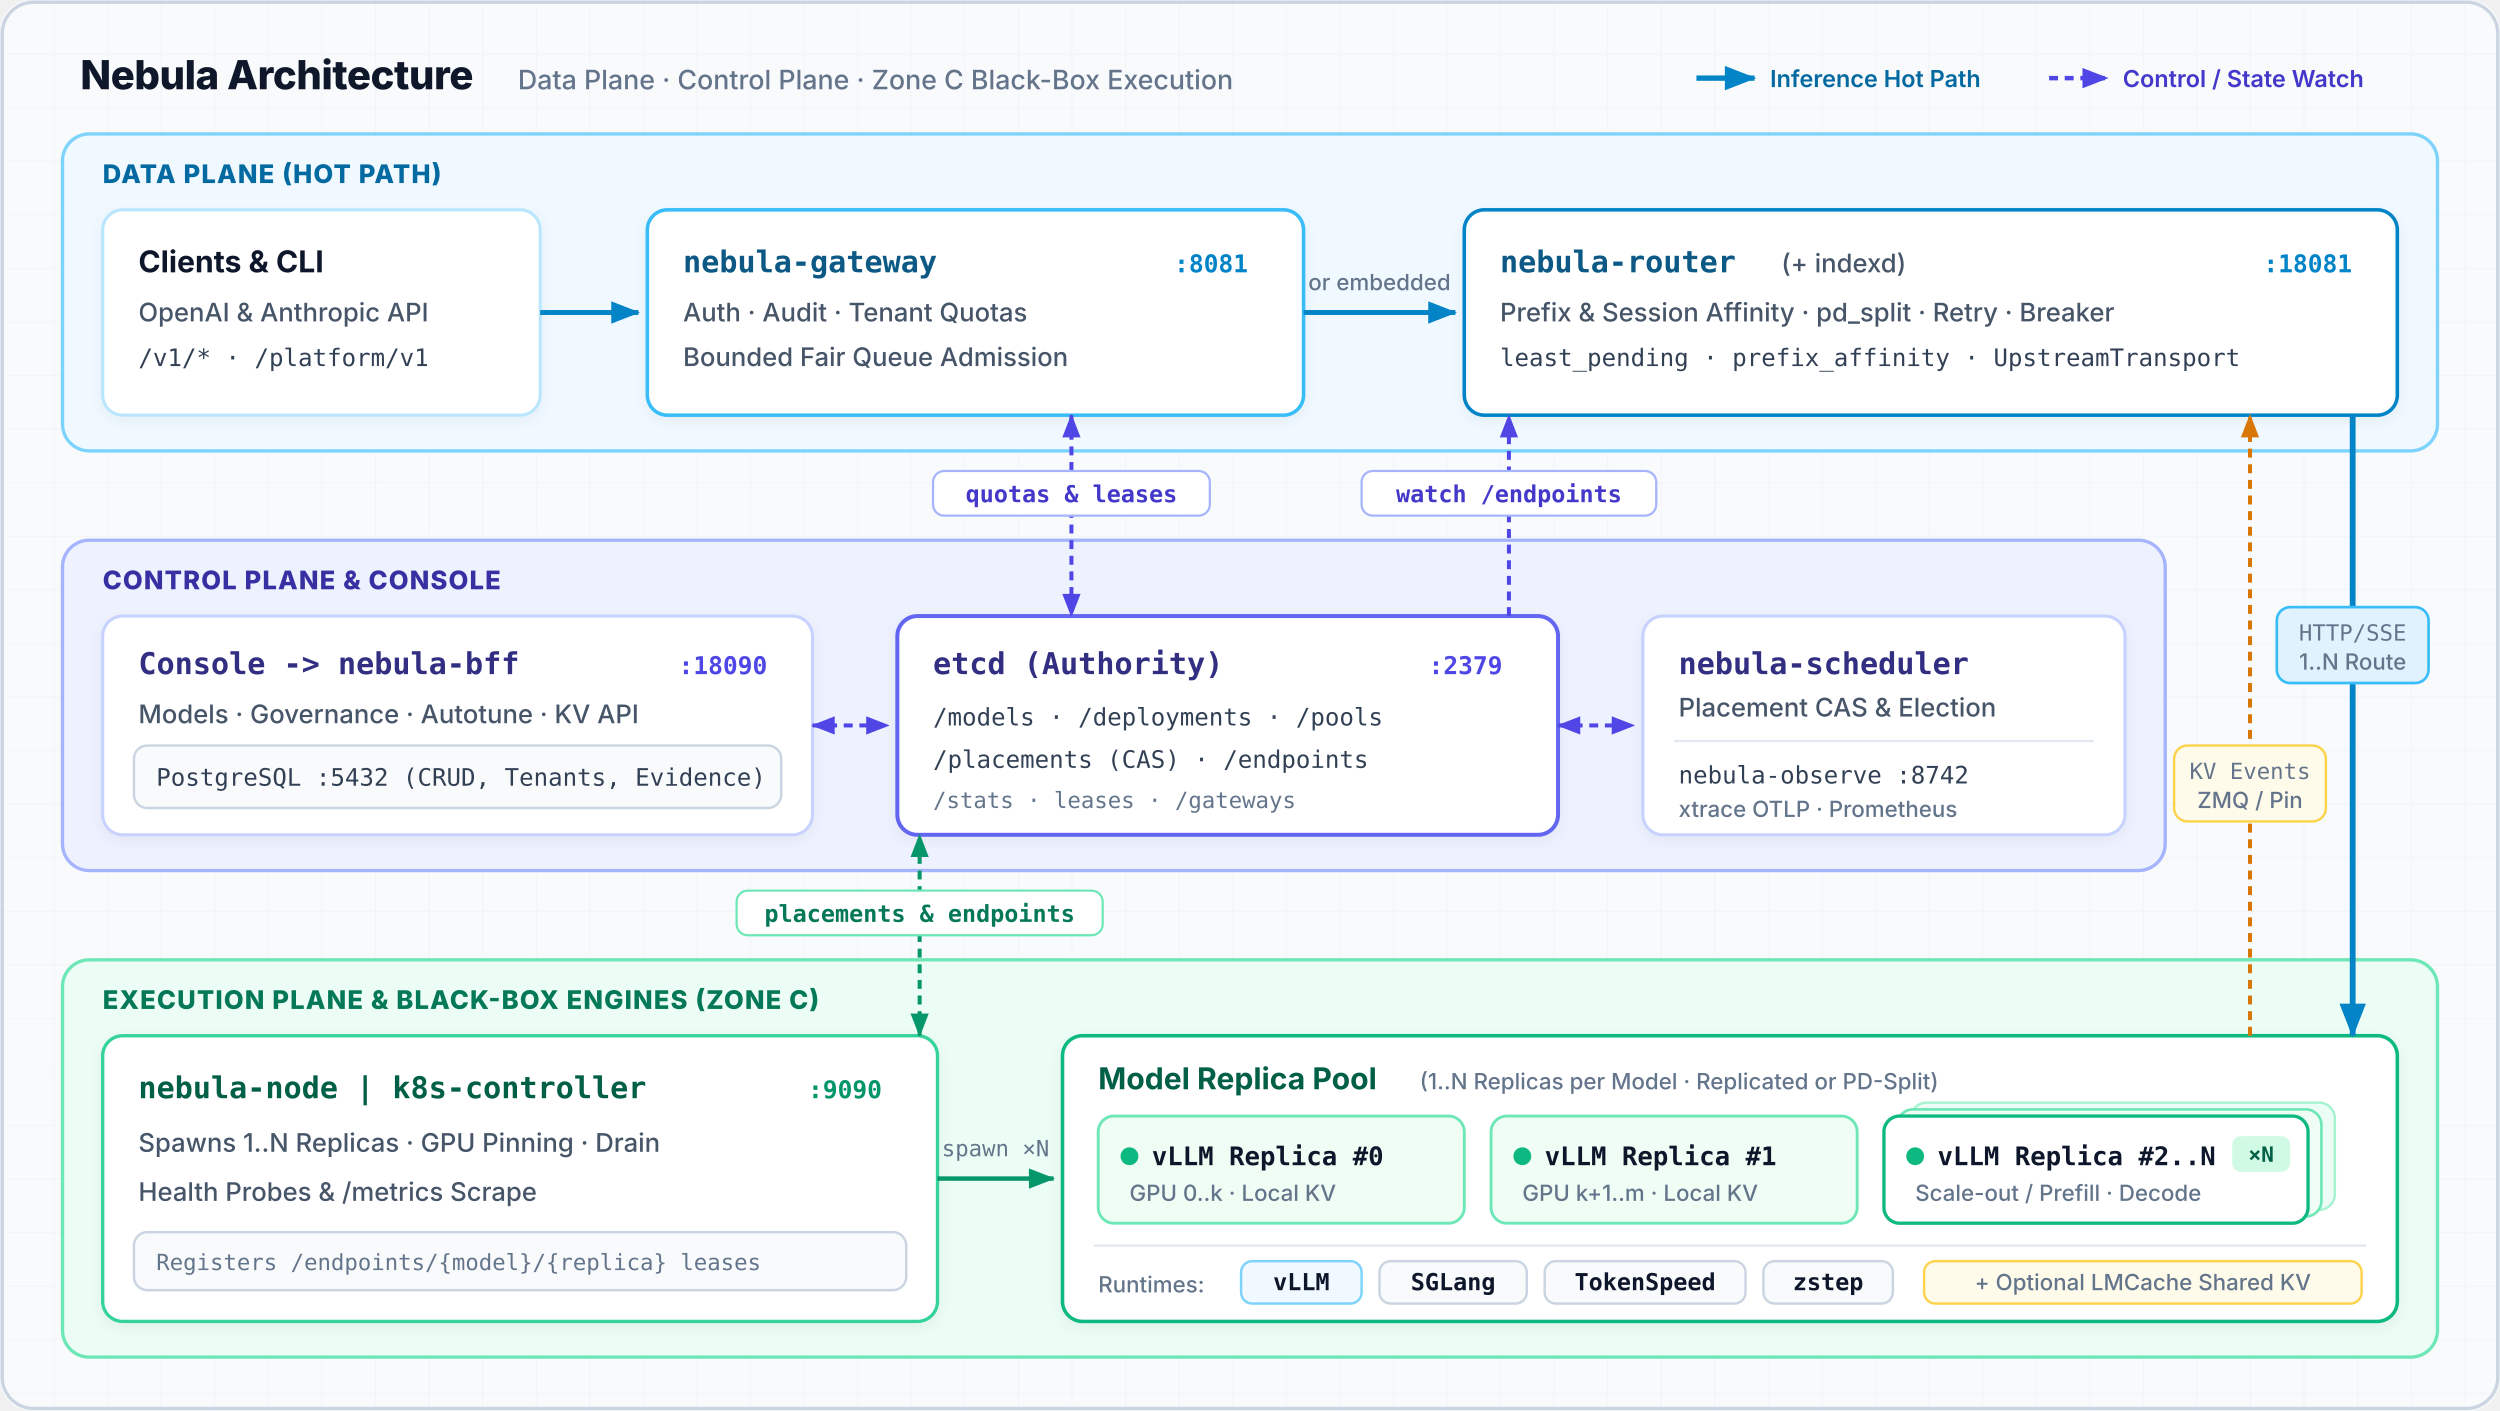
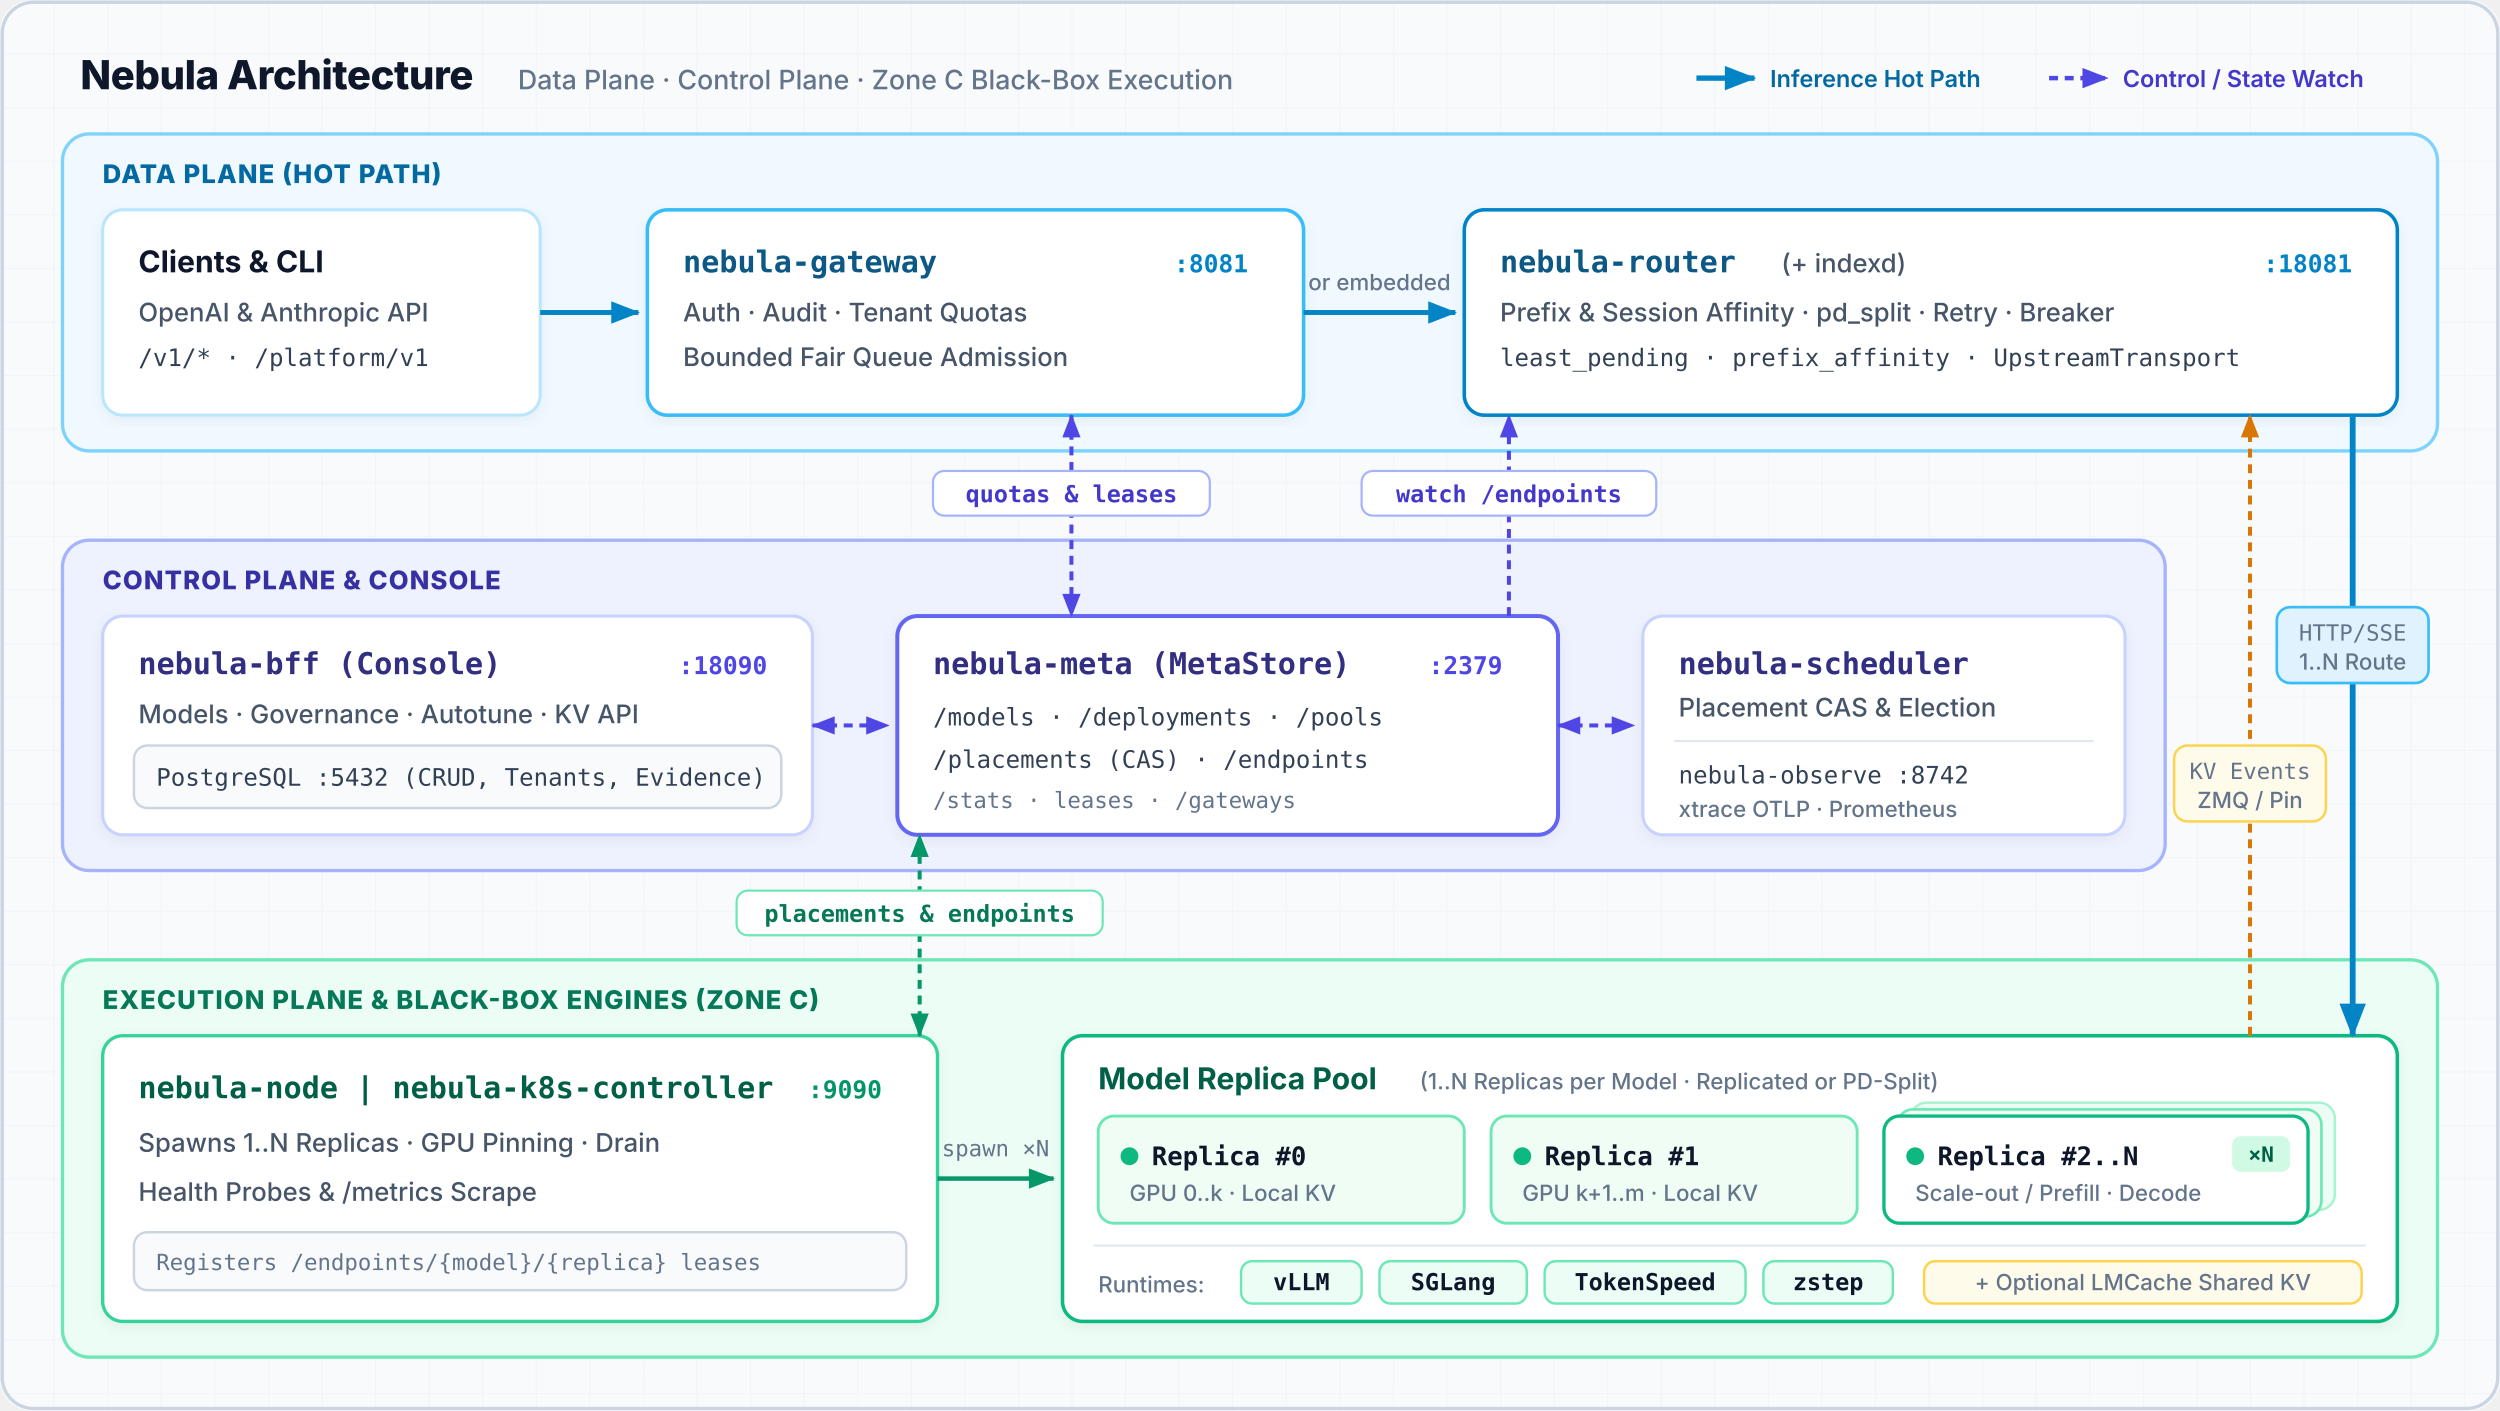
<svg xmlns="http://www.w3.org/2000/svg" viewBox="0 0 1120 632" width="1120" height="632" role="img" aria-labelledby="nebula-arch-title nebula-arch-desc">
  <defs>
    <style>
      .sans { font-family: Inter, -apple-system, BlinkMacSystemFont, "Segoe UI", Roboto, Helvetica, Arial, sans-serif; }
      .mono { font-family: "JetBrains Mono", ui-monospace, SFMono-Regular, Menlo, Consolas, monospace; }
      .hdr { font-size: 18px; font-weight: 800; fill: #0f172a; letter-spacing: -0.2px; }
      .sub { font-size: 12px; font-weight: 500; fill: #64748b; }
      .lane-lbl { font-size: 11.5px; font-weight: 800; letter-spacing: 0.5px; }
      .box-title { font-size: 13.5px; font-weight: 700; }
      .box-port { font-size: 11px; font-weight: 600; }
      .box-sub { font-size: 11.5px; font-weight: 450; fill: #475569; }
      .box-code { font-size: 10.8px; font-weight: 500; fill: #334155; }
      .edge-lbl { font-size: 10.5px; font-weight: 600; }
      .rep-title { font-size: 11.5px; font-weight: 700; fill: #0f172a; }
      .chip { font-size: 10.5px; font-weight: 700; fill: #0f172a; }
      .chip-sub { font-size: 10px; font-weight: 500; fill: #64748b; }
    </style>
    <pattern id="grid" width="24" height="24" patternUnits="userSpaceOnUse">
      <path d="M 24 0 L 0 0 0 24" fill="none" stroke="#f1f5f9" stroke-width="1" />
    </pattern>
    <filter id="shadow" x="-3%" y="-4%" width="106%" height="110%">
      <feDropShadow dx="0" dy="2" stdDeviation="3" flood-color="#0f172a" flood-opacity="0.05" />
    </filter>
    <marker id="arr-sky" viewBox="0 0 10 10" refX="8.5" refY="5" markerWidth="6.5" markerHeight="6.5" orient="auto-start-reverse">
      <path d="M 0 1.5 L 9 5 L 0 8.5 z" fill="#0284c7" />
    </marker>
    <marker id="arr-indigo" viewBox="0 0 10 10" refX="8.5" refY="5" markerWidth="6.5" markerHeight="6.5" orient="auto-start-reverse">
      <path d="M 0 1.5 L 9 5 L 0 8.5 z" fill="#4f46e5" />
    </marker>
    <marker id="arr-emerald" viewBox="0 0 10 10" refX="8.5" refY="5" markerWidth="6.5" markerHeight="6.5" orient="auto-start-reverse">
      <path d="M 0 1.5 L 9 5 L 0 8.5 z" fill="#059669" />
    </marker>
    <marker id="arr-amber" viewBox="0 0 10 10" refX="8.5" refY="5" markerWidth="6.5" markerHeight="6.5" orient="auto-start-reverse">
      <path d="M 0 1.5 L 9 5 L 0 8.5 z" fill="#d97706" />
    </marker>
  </defs>
  <rect x="0" y="0" width="1120" height="632" rx="14" fill="#f8fafc" />
  <rect x="0" y="0" width="1120" height="632" rx="14" fill="url(#grid)" />
  <rect x="1" y="1" width="1118" height="630" rx="14" fill="none" stroke="#cbd5e1" stroke-width="1.5" />
  <text x="36" y="40" class="sans hdr">Nebula Architecture</text>
  <text x="232" y="40" class="sans sub">Data Plane · Control Plane · Zone C Black-Box Execution</text>
  <g transform="translate(760, 26)">
    <line x1="0" y1="9" x2="26" y2="9" stroke="#0284c7" stroke-width="2.4" marker-end="url(#arr-sky)" />
    <text x="33" y="13" class="sans edge-lbl" fill="#0369a1">Inference Hot Path</text>
    <line x1="158" y1="9" x2="184" y2="9" stroke="#4f46e5" stroke-width="2" stroke-dasharray="4,3" marker-end="url(#arr-indigo)" />
    <text x="191" y="13" class="sans edge-lbl" fill="#4338ca">Control / State Watch</text>
  </g>
  <rect x="28" y="60" width="1064" height="142" rx="12" fill="#f0f9ff" stroke="#7dd3fc" stroke-width="1.5" />
  <text x="46" y="82" class="sans lane-lbl" fill="#0369a1">DATA PLANE (HOT PATH)</text>
  <g transform="translate(46, 94)" filter="url(#shadow)">
    <rect x="0" y="0" width="196" height="92" rx="9" fill="#ffffff" stroke="#bae6fd" stroke-width="1.4" />
    <text x="16" y="28" class="sans box-title" fill="#0f172a">Clients &amp; CLI</text>
    <text x="16" y="50" class="sans box-sub">OpenAI &amp; Anthropic API</text>
    <text x="16" y="70" class="mono box-code">/v1/* · /platform/v1</text>
  </g>
  <line x1="242" y1="140" x2="286" y2="140" stroke="#0284c7" stroke-width="2.2" marker-end="url(#arr-sky)" />
  <g transform="translate(290, 94)" filter="url(#shadow)">
    <rect x="0" y="0" width="294" height="92" rx="9" fill="#ffffff" stroke="#38bdf8" stroke-width="1.6" />
    <text x="16" y="28" class="mono box-title" fill="#075985">nebula-gateway</text>
    <text x="236" y="28" class="mono box-port" fill="#0284c7">:8081</text>
    <text x="16" y="50" class="sans box-sub">Auth · Audit · Tenant Quotas</text>
    <text x="16" y="70" class="sans box-sub">Bounded Fair Queue Admission</text>
  </g>
  <line x1="584" y1="140" x2="652" y2="140" stroke="#0284c7" stroke-width="2.2" marker-end="url(#arr-sky)" />
  <text x="618" y="130" text-anchor="middle" class="sans chip-sub">or embedded</text>
  <g transform="translate(656, 94)" filter="url(#shadow)">
    <rect x="0" y="0" width="418" height="92" rx="9" fill="#ffffff" stroke="#0284c7" stroke-width="1.6" />
    <text x="16" y="28" class="mono box-title" fill="#075985">nebula-router</text>
    <text x="142" y="28" class="sans box-sub">(+ indexd)</text>
    <text x="358" y="28" class="mono box-port" fill="#0284c7">:18081</text>
    <text x="16" y="50" class="sans box-sub">Prefix &amp; Session Affinity · pd_split · Retry · Breaker</text>
    <text x="16" y="70" class="mono box-code">least_pending · prefix_affinity · UpstreamTransport</text>
  </g>
  <rect x="28" y="242" width="942" height="148" rx="12" fill="#eef2ff" stroke="#a5b4fc" stroke-width="1.5" />
  <text x="46" y="264" class="sans lane-lbl" fill="#3730a3">CONTROL PLANE &amp; CONSOLE</text>
  <g transform="translate(46, 276)" filter="url(#shadow)">
    <rect x="0" y="0" width="318" height="98" rx="9" fill="#ffffff" stroke="#c7d2fe" stroke-width="1.4" />
-     <text x="16" y="26" class="mono box-title" fill="#312e81">Console -&gt; nebula-bff</text>
+     <text x="16" y="26" class="mono box-title" fill="#312e81">nebula-bff (Console)</text>
    <text x="258" y="26" class="mono box-port" fill="#4f46e5">:18090</text>
    <text x="16" y="48" class="sans box-sub">Models · Governance · Autotune · KV API</text>
    <rect x="14" y="58" width="290" height="28" rx="6" fill="#f8fafc" stroke="#cbd5e1" stroke-width="1.1" />
    <text x="24" y="76" class="mono box-code">PostgreSQL :5432 (CRUD, Tenants, Evidence)</text>
  </g>
  <line x1="364" y1="325" x2="398" y2="325" stroke="#4f46e5" stroke-width="1.8" stroke-dasharray="4,3" marker-start="url(#arr-indigo)" marker-end="url(#arr-indigo)" />
  <g transform="translate(402, 276)" filter="url(#shadow)">
    <rect x="0" y="0" width="296" height="98" rx="9" fill="#ffffff" stroke="#6366f1" stroke-width="1.8" />
-     <text x="16" y="26" class="mono box-title" fill="#312e81">etcd (Authority)</text>
+     <text x="16" y="26" class="mono box-title" fill="#312e81">nebula-meta (MetaStore)</text>
    <text x="238" y="26" class="mono box-port" fill="#4f46e5">:2379</text>
    <text x="16" y="49" class="mono box-code">/models · /deployments · /pools</text>
    <text x="16" y="68" class="mono box-code">/placements (CAS) · /endpoints</text>
    <text x="16" y="86" class="mono chip-sub">/stats · leases · /gateways</text>
  </g>
  <line x1="698" y1="325" x2="732" y2="325" stroke="#4f46e5" stroke-width="1.8" stroke-dasharray="4,3" marker-start="url(#arr-indigo)" marker-end="url(#arr-indigo)" />
  <g transform="translate(736, 276)" filter="url(#shadow)">
    <rect x="0" y="0" width="216" height="98" rx="9" fill="#ffffff" stroke="#c7d2fe" stroke-width="1.4" />
    <text x="16" y="26" class="mono box-title" fill="#312e81">nebula-scheduler</text>
    <text x="16" y="45" class="sans box-sub">Placement CAS &amp; Election</text>
    <line x1="14" y1="56" x2="202" y2="56" stroke="#e2e8f0" stroke-width="1" />
    <text x="16" y="75" class="mono box-code" fill="#312e81">nebula-observe :8742</text>
    <text x="16" y="90" class="sans chip-sub">xtrace OTLP · Prometheus</text>
  </g>
  <rect x="28" y="430" width="1064" height="178" rx="12" fill="#ecfdf5" stroke="#6ee7b7" stroke-width="1.5" />
  <text x="46" y="452" class="sans lane-lbl" fill="#047857">EXECUTION PLANE &amp; BLACK-BOX ENGINES (ZONE C)</text>
  <g transform="translate(46, 464)" filter="url(#shadow)">
    <rect x="0" y="0" width="374" height="128" rx="9" fill="#ffffff" stroke="#34d399" stroke-width="1.5" />
-     <text x="16" y="28" class="mono box-title" fill="#065f46">nebula-node | k8s-controller</text>
+     <text x="16" y="28" class="mono box-title" fill="#065f46">nebula-node | nebula-k8s-controller</text>
    <text x="316" y="28" class="mono box-port" fill="#059669">:9090</text>
    <text x="16" y="52" class="sans box-sub">Spawns 1..N Replicas · GPU Pinning · Drain</text>
    <text x="16" y="74" class="sans box-sub">Health Probes &amp; /metrics Scrape</text>
    <rect x="14" y="88" width="346" height="26" rx="6" fill="#f8fafc" stroke="#cbd5e1" stroke-width="1.1" />
    <text x="24" y="105" class="mono chip-sub" fill="#334155">Registers /endpoints/{model}/{replica} leases</text>
  </g>
  <line x1="420" y1="528" x2="472" y2="528" stroke="#059669" stroke-width="2" marker-end="url(#arr-emerald)" />
  <text x="446" y="518" text-anchor="middle" class="mono chip-sub" fill="#047857">spawn ×N</text>
  <g transform="translate(476, 464)" filter="url(#shadow)">
    <rect x="0" y="0" width="598" height="128" rx="9" fill="#ffffff" stroke="#10b981" stroke-width="1.6" />
    <text x="16" y="24" class="sans box-title" fill="#065f46">Model Replica Pool</text>
    <text x="160" y="24" class="sans chip-sub">(1..N Replicas per Model · Replicated or PD-Split)</text>
    <g transform="translate(16, 36)">
      <rect x="0" y="0" width="164" height="48" rx="7" fill="#f0fdf4" stroke="#6ee7b7" stroke-width="1.3" />
      <circle cx="14" cy="18" r="4" fill="#10b981" />
-       <text x="24" y="22" class="mono rep-title">vLLM Replica #0</text>
+       <text x="24" y="22" class="mono rep-title">Replica #0</text>
      <text x="14" y="38" class="sans chip-sub">GPU 0..k · Local KV</text>
      <rect x="176" y="0" width="164" height="48" rx="7" fill="#f0fdf4" stroke="#6ee7b7" stroke-width="1.3" />
      <circle cx="190" cy="18" r="4" fill="#10b981" />
-       <text x="200" y="22" class="mono rep-title">vLLM Replica #1</text>
+       <text x="200" y="22" class="mono rep-title">Replica #1</text>
      <text x="190" y="38" class="sans chip-sub">GPU k+1..m · Local KV</text>
      <rect x="364" y="-6" width="190" height="48" rx="7" fill="#ecfdf5" stroke="#a7f3d0" stroke-width="1.1" />
      <rect x="358" y="-3" width="190" height="48" rx="7" fill="#f0fdf4" stroke="#6ee7b7" stroke-width="1.2" />
      <rect x="352" y="0" width="190" height="48" rx="7" fill="#ffffff" stroke="#10b981" stroke-width="1.5" />
      <circle cx="366" cy="18" r="4" fill="#10b981" />
-       <text x="376" y="22" class="mono rep-title">vLLM Replica #2..N</text>
+       <text x="376" y="22" class="mono rep-title">Replica #2..N</text>
      <rect x="508" y="9" width="26" height="16" rx="4" fill="#d1fae5" />
      <text x="521" y="20.5" text-anchor="middle" class="mono" font-size="9.5" font-weight="800" fill="#065f46">×N</text>
      <text x="366" y="38" class="sans chip-sub">Scale-out / Prefill · Decode</text>
    </g>
    <line x1="14" y1="94" x2="584" y2="94" stroke="#e2e8f0" stroke-width="1" />
    <g transform="translate(16, 101)">
      <text x="0" y="14" class="sans chip-sub" font-weight="700" fill="#475569">Runtimes:</text>
-       <rect x="64" y="0" width="54" height="19" rx="5" fill="#f0f9ff" stroke="#7dd3fc" stroke-width="1.1" />
-       <text x="91" y="13" text-anchor="middle" class="mono chip" fill="#0369a1">vLLM</text>
-       <rect x="126" y="0" width="66" height="19" rx="5" fill="#f8fafc" stroke="#cbd5e1" stroke-width="1.1" />
-       <text x="159" y="13" text-anchor="middle" class="mono chip">SGLang</text>
-       <rect x="200" y="0" width="90" height="19" rx="5" fill="#f8fafc" stroke="#cbd5e1" stroke-width="1.1" />
-       <text x="245" y="13" text-anchor="middle" class="mono chip">TokenSpeed</text>
-       <rect x="298" y="0" width="58" height="19" rx="5" fill="#f8fafc" stroke="#cbd5e1" stroke-width="1.1" />
-       <text x="327" y="13" text-anchor="middle" class="mono chip">zstep</text>
+       <rect x="64" y="0" width="54" height="19" rx="5" fill="#ecfdf5" stroke="#6ee7b7" stroke-width="1.1" />
+       <text x="91" y="13" text-anchor="middle" class="mono chip" fill="#065f46">vLLM</text>
+       <rect x="126" y="0" width="66" height="19" rx="5" fill="#ecfdf5" stroke="#6ee7b7" stroke-width="1.1" />
+       <text x="159" y="13" text-anchor="middle" class="mono chip" fill="#065f46">SGLang</text>
+       <rect x="200" y="0" width="90" height="19" rx="5" fill="#ecfdf5" stroke="#6ee7b7" stroke-width="1.1" />
+       <text x="245" y="13" text-anchor="middle" class="mono chip" fill="#065f46">TokenSpeed</text>
+       <rect x="298" y="0" width="58" height="19" rx="5" fill="#ecfdf5" stroke="#6ee7b7" stroke-width="1.1" />
+       <text x="327" y="13" text-anchor="middle" class="mono chip" fill="#065f46">zstep</text>
      <rect x="370" y="0" width="196" height="19" rx="5" fill="#fffbeb" stroke="#fcd34d" stroke-width="1.1" />
      <text x="468" y="13" text-anchor="middle" class="sans chip-sub" fill="#92400e">+ Optional LMCache Shared KV</text>
    </g>
  </g>
  <line x1="480" y1="186" x2="480" y2="276" stroke="#4f46e5" stroke-width="1.8" stroke-dasharray="4,3" marker-start="url(#arr-indigo)" marker-end="url(#arr-indigo)" />
  <rect x="418" y="211" width="124" height="20" rx="5" fill="#ffffff" stroke="#a5b4fc" stroke-width="1" />
  <text x="480" y="225" text-anchor="middle" class="mono edge-lbl" fill="#4338ca">quotas &amp; leases</text>
  <line x1="676" y1="276" x2="676" y2="186" stroke="#4f46e5" stroke-width="1.8" stroke-dasharray="4,3" marker-end="url(#arr-indigo)" />
  <rect x="610" y="211" width="132" height="20" rx="5" fill="#ffffff" stroke="#a5b4fc" stroke-width="1" />
  <text x="676" y="225" text-anchor="middle" class="mono edge-lbl" fill="#4338ca">watch /endpoints</text>
  <path d="M 412 464 L 412 374" fill="none" stroke="#059669" stroke-width="1.8" stroke-dasharray="4,3" marker-start="url(#arr-emerald)" marker-end="url(#arr-emerald)" />
  <rect x="330" y="399" width="164" height="20" rx="5" fill="#ffffff" stroke="#6ee7b7" stroke-width="1" />
  <text x="412" y="413" text-anchor="middle" class="mono edge-lbl" fill="#047857">placements &amp; endpoints</text>
  <line x1="1008" y1="464" x2="1008" y2="186" stroke="#d97706" stroke-width="1.8" stroke-dasharray="4,3" marker-end="url(#arr-amber)" />
  <rect x="974" y="334" width="68" height="34" rx="6" fill="#fffbeb" stroke="#fcd34d" stroke-width="1.1" />
  <text x="1008" y="349" text-anchor="middle" class="mono chip-sub" fill="#b45309">KV Events</text>
  <text x="1008" y="362" text-anchor="middle" class="sans chip-sub" fill="#92400e">ZMQ / Pin</text>
  <line x1="1054" y1="186" x2="1054" y2="464" stroke="#0284c7" stroke-width="2.6" marker-end="url(#arr-sky)" />
  <rect x="1020" y="272" width="68" height="34" rx="6" fill="#e0f2fe" stroke="#38bdf8" stroke-width="1.2" />
  <text x="1054" y="287" text-anchor="middle" class="mono chip-sub" fill="#0369a1">HTTP/SSE</text>
  <text x="1054" y="300" text-anchor="middle" class="sans chip-sub" fill="#075985">1..N Route</text>
</svg>
